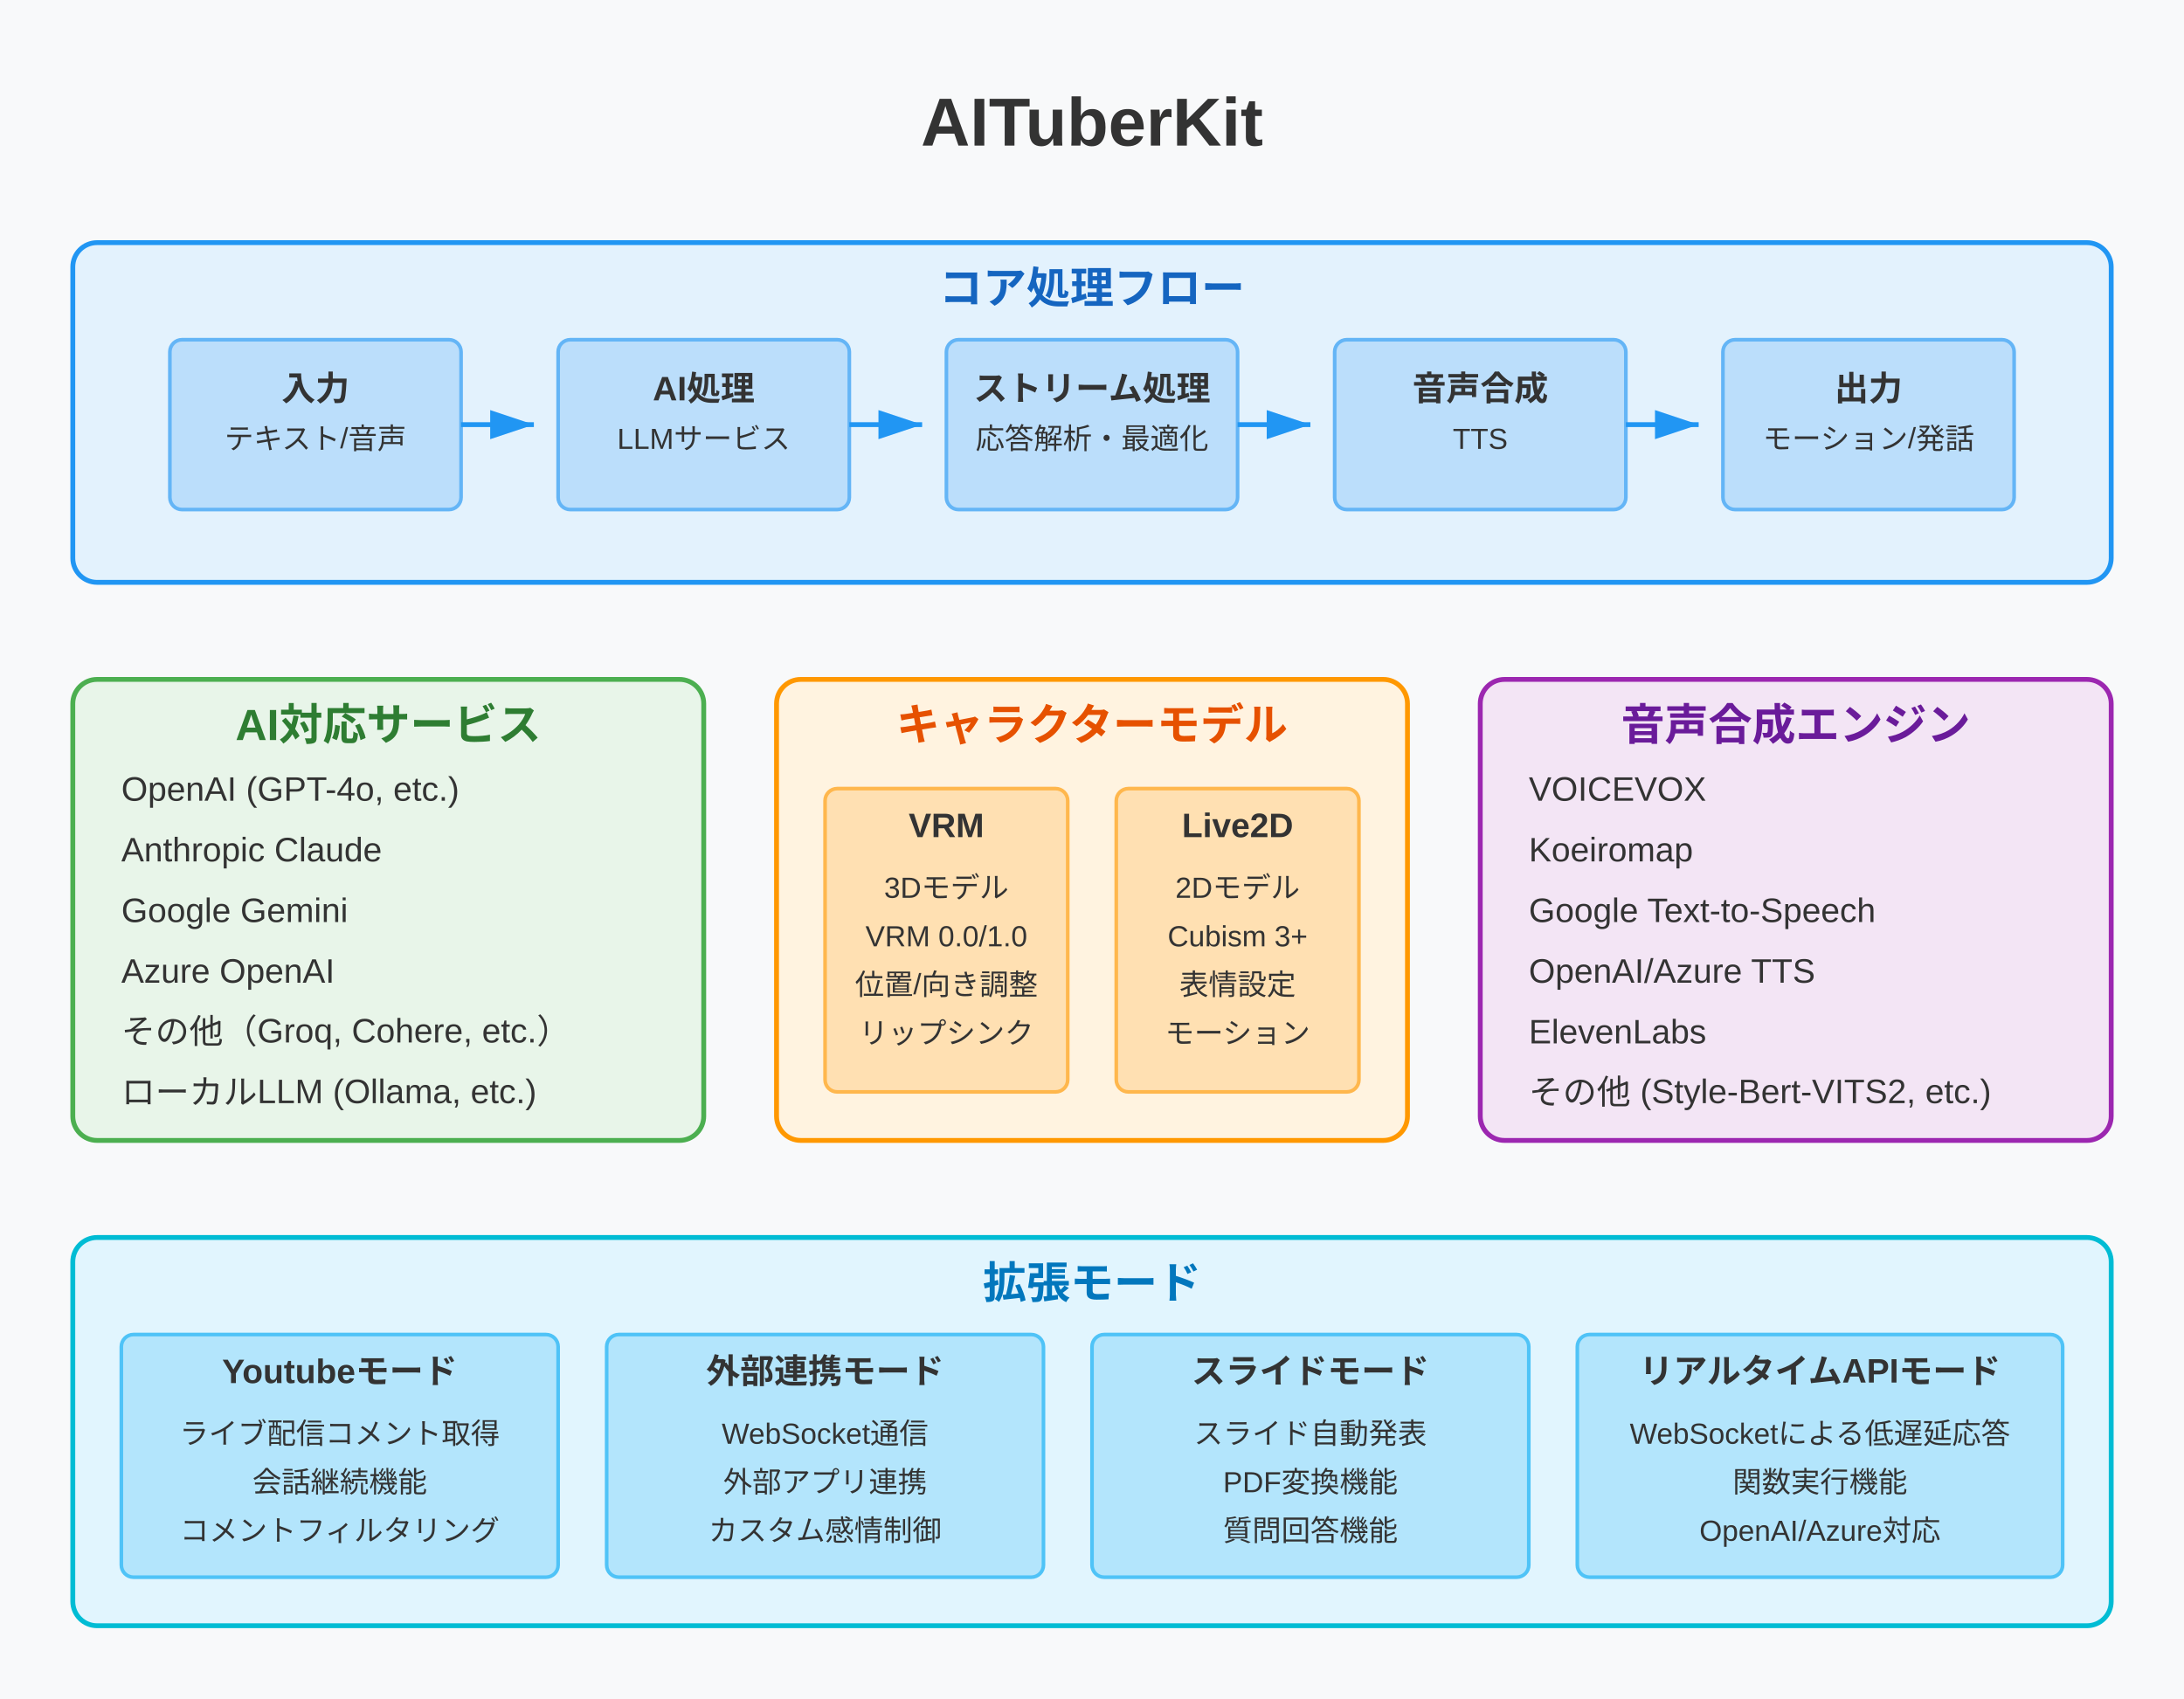
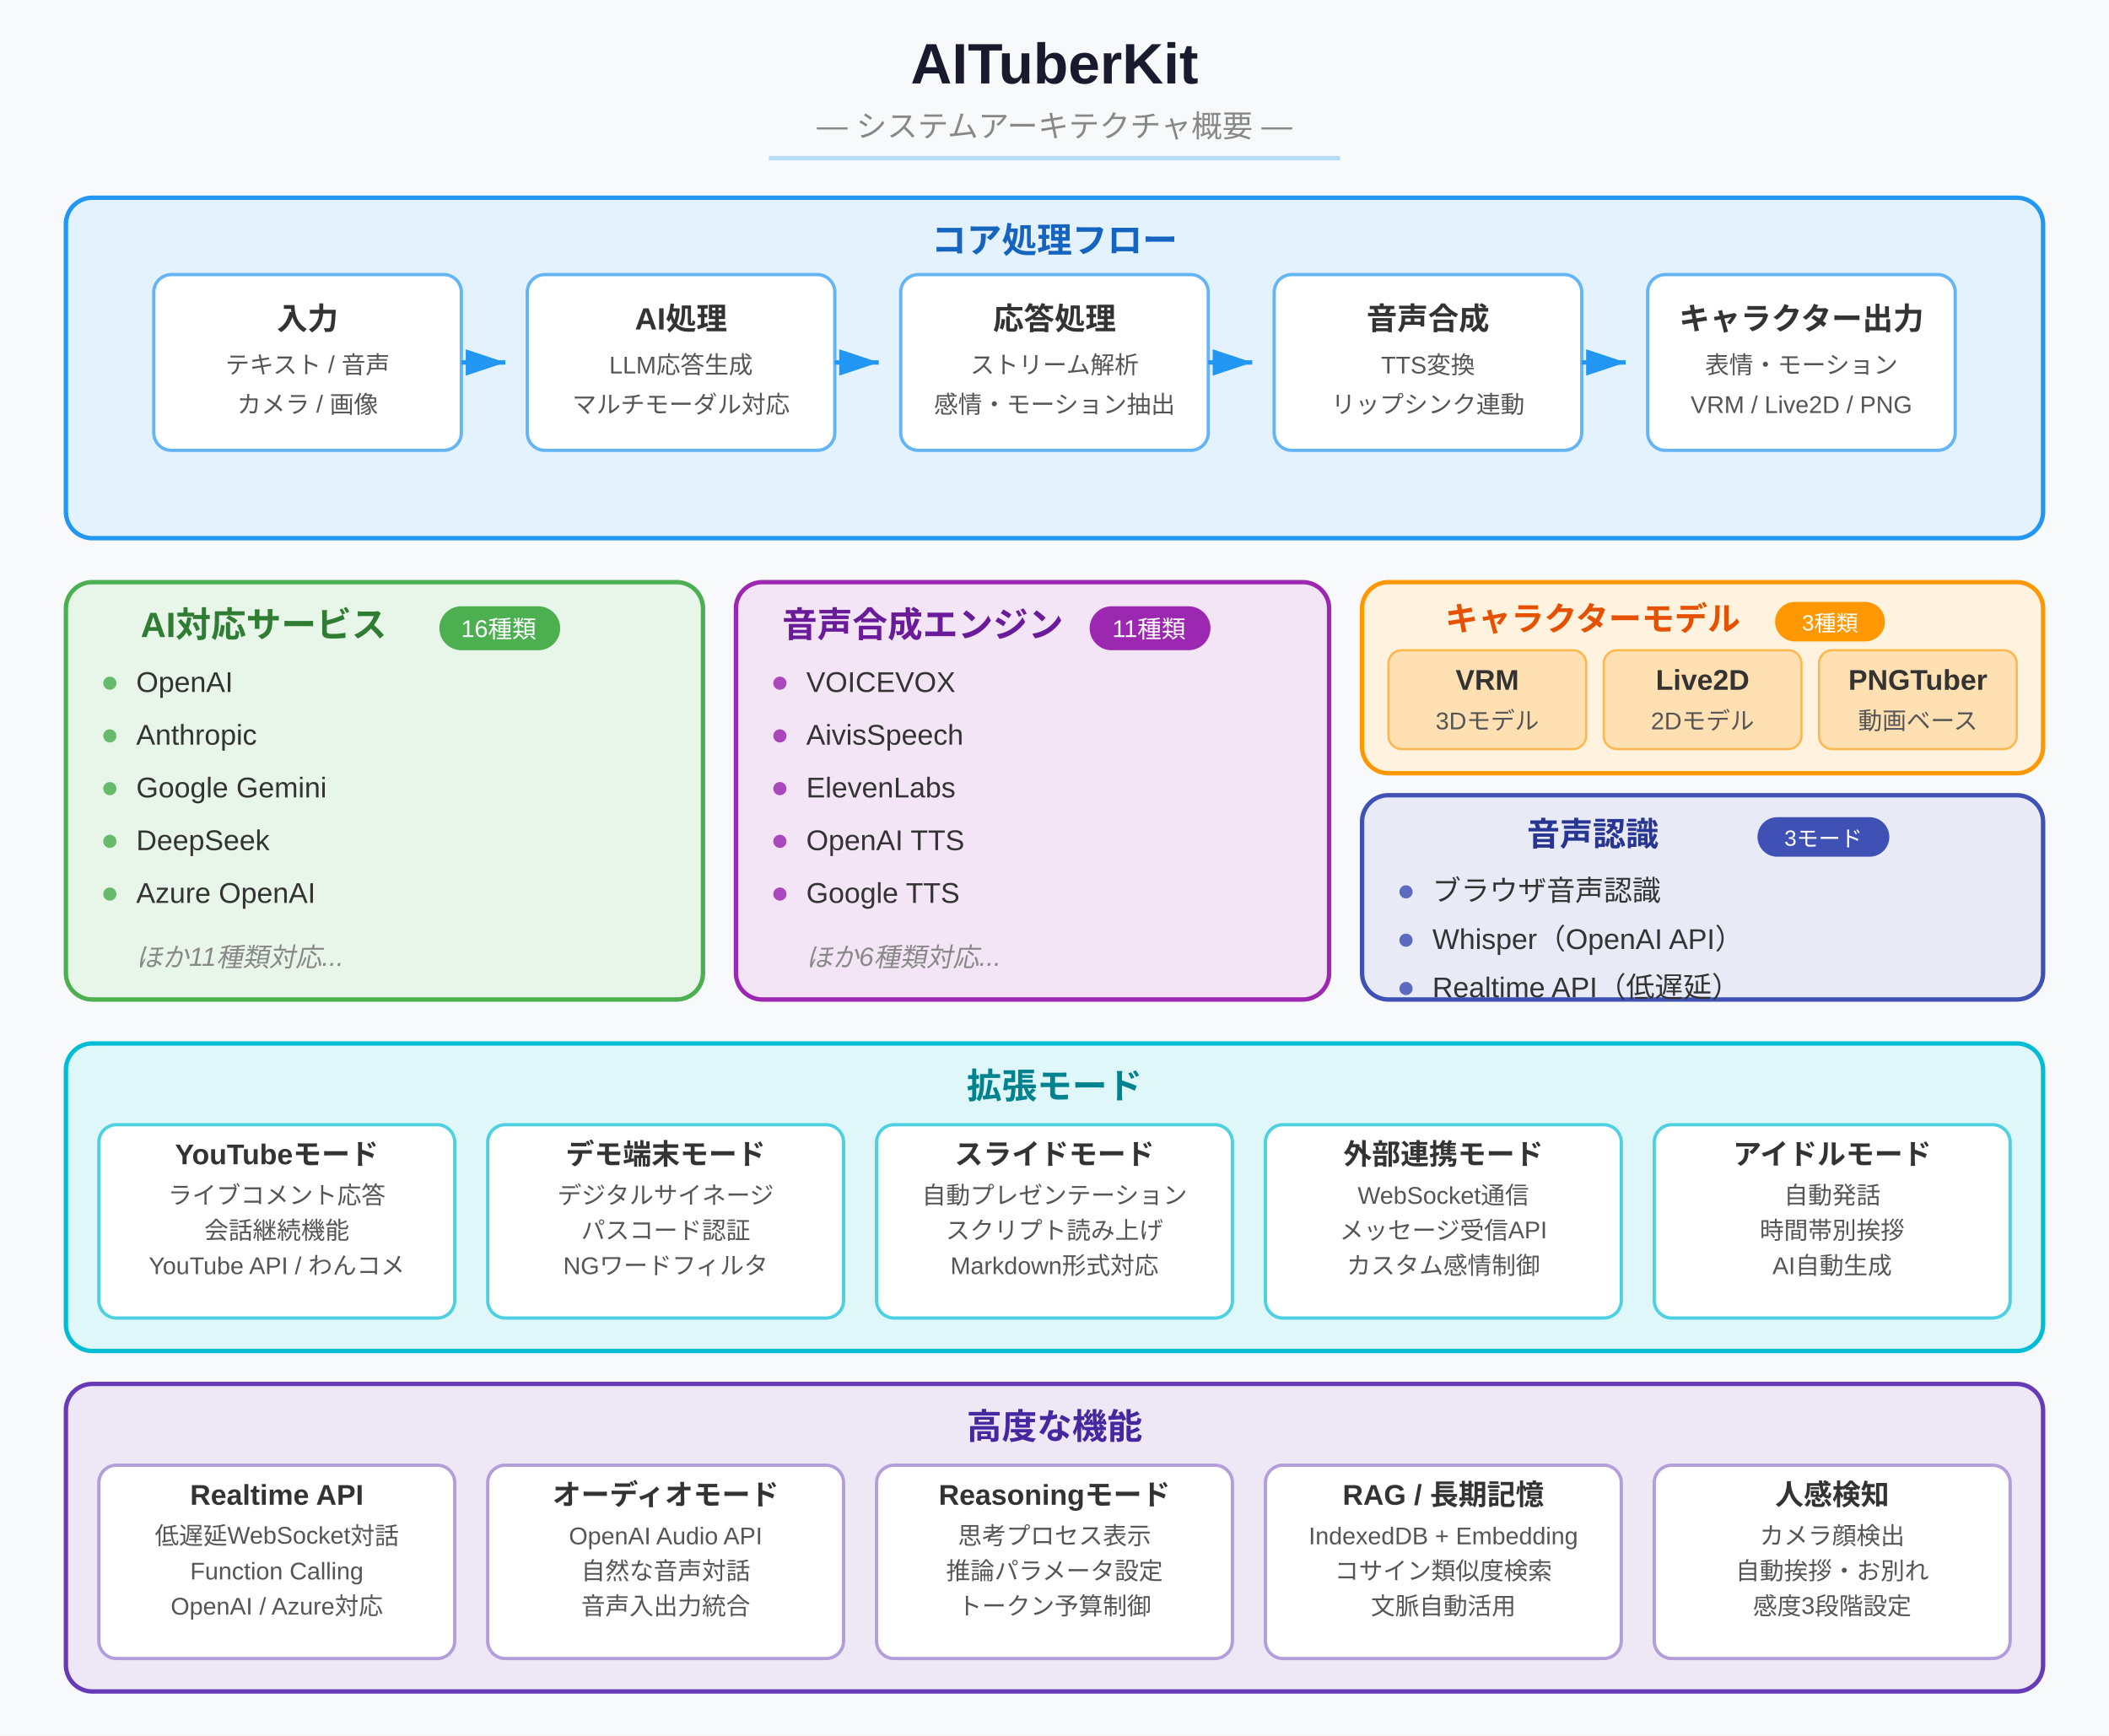
- <svg xmlns="http://www.w3.org/2000/svg" viewBox="0 0 900 700">
-   <rect width="900" height="765" fill="#f8f9fa" />
-   <text x="450" y="60" font-family="Arial, sans-serif" font-size="28" font-weight="bold" text-anchor="middle" fill="#333">AITuberKit</text>
-   <rect x="30" y="100" width="840" height="140" rx="10" ry="10" fill="#e3f2fd" stroke="#2196f3" stroke-width="2" />
-   <text x="450" y="125" font-family="Arial, sans-serif" font-size="18" font-weight="bold" text-anchor="middle" fill="#1565c0">コア処理フロー</text>
-   <rect x="70" y="140" width="120" height="70" rx="5" ry="5" fill="#bbdefb" stroke="#64b5f6" stroke-width="1.5" />
-   <text x="130" y="165" font-family="Arial, sans-serif" font-size="14" font-weight="bold" text-anchor="middle" fill="#333">入力</text>
-   <text x="130" y="185" font-family="Arial, sans-serif" font-size="12" text-anchor="middle" fill="#333">テキスト/音声</text>
-   <rect x="230" y="140" width="120" height="70" rx="5" ry="5" fill="#bbdefb" stroke="#64b5f6" stroke-width="1.5" />
-   <text x="290" y="165" font-family="Arial, sans-serif" font-size="14" font-weight="bold" text-anchor="middle" fill="#333">AI処理</text>
-   <text x="290" y="185" font-family="Arial, sans-serif" font-size="12" text-anchor="middle" fill="#333">LLMサービス</text>
-   <rect x="390" y="140" width="120" height="70" rx="5" ry="5" fill="#bbdefb" stroke="#64b5f6" stroke-width="1.5" />
-   <text x="450" y="165" font-family="Arial, sans-serif" font-size="14" font-weight="bold" text-anchor="middle" fill="#333">ストリーム処理</text>
-   <text x="450" y="185" font-family="Arial, sans-serif" font-size="12" text-anchor="middle" fill="#333">応答解析・最適化</text>
-   <rect x="550" y="140" width="120" height="70" rx="5" ry="5" fill="#bbdefb" stroke="#64b5f6" stroke-width="1.5" />
-   <text x="610" y="165" font-family="Arial, sans-serif" font-size="14" font-weight="bold" text-anchor="middle" fill="#333">音声合成</text>
-   <text x="610" y="185" font-family="Arial, sans-serif" font-size="12" text-anchor="middle" fill="#333">TTS</text>
-   <rect x="710" y="140" width="120" height="70" rx="5" ry="5" fill="#bbdefb" stroke="#64b5f6" stroke-width="1.5" />
-   <text x="770" y="165" font-family="Arial, sans-serif" font-size="14" font-weight="bold" text-anchor="middle" fill="#333">出力</text>
-   <text x="770" y="185" font-family="Arial, sans-serif" font-size="12" text-anchor="middle" fill="#333">モーション/発話</text>
+ <svg xmlns="http://www.w3.org/2000/svg" viewBox="0 0 960 790">
  <defs>
    <marker id="arrow" markerWidth="10" markerHeight="10" refX="9" refY="3" orient="auto" markerUnits="strokeWidth">
      <path d="M0,0 L0,6 L9,3 z" fill="#2196f3" />
    </marker>
  </defs>
-   <line x1="190" y1="175" x2="220" y2="175" stroke="#2196f3" stroke-width="2" marker-end="url(#arrow)" />
-   <line x1="350" y1="175" x2="380" y2="175" stroke="#2196f3" stroke-width="2" marker-end="url(#arrow)" />
-   <line x1="510" y1="175" x2="540" y2="175" stroke="#2196f3" stroke-width="2" marker-end="url(#arrow)" />
-   <line x1="670" y1="175" x2="700" y2="175" stroke="#2196f3" stroke-width="2" marker-end="url(#arrow)" />
-   <rect x="30" y="280" width="260" height="190" rx="10" ry="10" fill="#e8f5e9" stroke="#4caf50" stroke-width="2" />
-   <text x="160" y="305" font-family="Arial, sans-serif" font-size="18" font-weight="bold" text-anchor="middle" fill="#2e7d32">AI対応サービス</text>
-   <text x="50" y="330" font-family="Arial, sans-serif" font-size="14" fill="#333">OpenAI (GPT-4o, etc.)</text>
-   <text x="50" y="355" font-family="Arial, sans-serif" font-size="14" fill="#333">Anthropic Claude</text>
-   <text x="50" y="380" font-family="Arial, sans-serif" font-size="14" fill="#333">Google Gemini</text>
-   <text x="50" y="405" font-family="Arial, sans-serif" font-size="14" fill="#333">Azure OpenAI</text>
-   <text x="50" y="455" font-family="Arial, sans-serif" font-size="14" fill="#333">ローカルLLM (Ollama, etc.)</text>
-   <text x="50" y="430" font-family="Arial, sans-serif" font-size="14" fill="#333">その他（Groq, Cohere, etc.）</text>
-   <rect x="320" y="280" width="260" height="190" rx="10" ry="10" fill="#fff3e0" stroke="#ff9800" stroke-width="2" />
-   <text x="450" y="305" font-family="Arial, sans-serif" font-size="18" font-weight="bold" text-anchor="middle" fill="#e65100">キャラクターモデル</text>
-   <rect x="340" y="325" width="100" height="125" rx="5" ry="5" fill="#ffe0b2" stroke="#ffb74d" stroke-width="1.5" />
-   <text x="390" y="345" font-family="Arial, sans-serif" font-size="14" font-weight="bold" text-anchor="middle" fill="#333">VRM</text>
-   <text x="390" y="370" font-family="Arial, sans-serif" font-size="12" text-anchor="middle" fill="#333">3Dモデル</text>
-   <text x="390" y="390" font-family="Arial, sans-serif" font-size="12" text-anchor="middle" fill="#333">VRM 0.0/1.0</text>
-   <text x="390" y="410" font-family="Arial, sans-serif" font-size="12" text-anchor="middle" fill="#333">位置/向き調整</text>
-   <text x="390" y="430" font-family="Arial, sans-serif" font-size="12" text-anchor="middle" fill="#333">リップシンク</text>
-   <rect x="460" y="325" width="100" height="125" rx="5" ry="5" fill="#ffe0b2" stroke="#ffb74d" stroke-width="1.5" />
-   <text x="510" y="345" font-family="Arial, sans-serif" font-size="14" font-weight="bold" text-anchor="middle" fill="#333">Live2D</text>
-   <text x="510" y="370" font-family="Arial, sans-serif" font-size="12" text-anchor="middle" fill="#333">2Dモデル</text>
-   <text x="510" y="390" font-family="Arial, sans-serif" font-size="12" text-anchor="middle" fill="#333">Cubism 3+</text>
-   <text x="510" y="410" font-family="Arial, sans-serif" font-size="12" text-anchor="middle" fill="#333">表情設定</text>
-   <text x="510" y="430" font-family="Arial, sans-serif" font-size="12" text-anchor="middle" fill="#333">モーション</text>
-   <rect x="610" y="280" width="260" height="190" rx="10" ry="10" fill="#f3e5f5" stroke="#9c27b0" stroke-width="2" />
-   <text x="740" y="305" font-family="Arial, sans-serif" font-size="18" font-weight="bold" text-anchor="middle" fill="#6a1b9a">音声合成エンジン</text>
-   <text x="630" y="330" font-family="Arial, sans-serif" font-size="14" fill="#333">VOICEVOX</text>
-   <text x="630" y="355" font-family="Arial, sans-serif" font-size="14" fill="#333">Koeiromap</text>
-   <text x="630" y="380" font-family="Arial, sans-serif" font-size="14" fill="#333">Google Text-to-Speech</text>
-   <text x="630" y="405" font-family="Arial, sans-serif" font-size="14" fill="#333">OpenAI/Azure TTS</text>
-   <text x="630" y="430" font-family="Arial, sans-serif" font-size="14" fill="#333">ElevenLabs</text>
-   <text x="630" y="455" font-family="Arial, sans-serif" font-size="14" fill="#333">その他 (Style-Bert-VITS2, etc.)</text>
-   <rect x="30" y="510" width="840" height="160" rx="10" ry="10" fill="#e1f5fe" stroke="#00bcd4" stroke-width="2" />
-   <text x="450" y="535" font-family="Arial, sans-serif" font-size="18" font-weight="bold" text-anchor="middle" fill="#0277bd">拡張モード</text>
-   <rect x="50" y="550" width="180" height="100" rx="5" ry="5" fill="#b3e5fc" stroke="#4fc3f7" stroke-width="1.5" />
-   <text x="140" y="570" font-family="Arial, sans-serif" font-size="14" font-weight="bold" text-anchor="middle" fill="#333">Youtubeモード</text>
-   <text x="140" y="595" font-family="Arial, sans-serif" font-size="12" text-anchor="middle" fill="#333">ライブ配信コメント取得</text>
-   <text x="140" y="615" font-family="Arial, sans-serif" font-size="12" text-anchor="middle" fill="#333">会話継続機能</text>
-   <text x="140" y="635" font-family="Arial, sans-serif" font-size="12" text-anchor="middle" fill="#333">コメントフィルタリング</text>
-   <rect x="250" y="550" width="180" height="100" rx="5" ry="5" fill="#b3e5fc" stroke="#4fc3f7" stroke-width="1.5" />
-   <text x="340" y="570" font-family="Arial, sans-serif" font-size="14" font-weight="bold" text-anchor="middle" fill="#333">外部連携モード</text>
-   <text x="340" y="595" font-family="Arial, sans-serif" font-size="12" text-anchor="middle" fill="#333">WebSocket通信</text>
-   <text x="340" y="615" font-family="Arial, sans-serif" font-size="12" text-anchor="middle" fill="#333">外部アプリ連携</text>
-   <text x="340" y="635" font-family="Arial, sans-serif" font-size="12" text-anchor="middle" fill="#333">カスタム感情制御</text>
-   <rect x="450" y="550" width="180" height="100" rx="5" ry="5" fill="#b3e5fc" stroke="#4fc3f7" stroke-width="1.5" />
-   <text x="540" y="570" font-family="Arial, sans-serif" font-size="14" font-weight="bold" text-anchor="middle" fill="#333">スライドモード</text>
-   <text x="540" y="595" font-family="Arial, sans-serif" font-size="12" text-anchor="middle" fill="#333">スライド自動発表</text>
-   <text x="540" y="615" font-family="Arial, sans-serif" font-size="12" text-anchor="middle" fill="#333">PDF変換機能</text>
-   <text x="540" y="635" font-family="Arial, sans-serif" font-size="12" text-anchor="middle" fill="#333">質問回答機能</text>
-   <rect x="650" y="550" width="200" height="100" rx="5" ry="5" fill="#b3e5fc" stroke="#4fc3f7" stroke-width="1.5" />
-   <text x="750" y="570" font-family="Arial, sans-serif" font-size="14" font-weight="bold" text-anchor="middle" fill="#333">リアルタイムAPIモード</text>
-   <text x="750" y="595" font-family="Arial, sans-serif" font-size="12" text-anchor="middle" fill="#333">WebSocketによる低遅延応答</text>
-   <text x="750" y="615" font-family="Arial, sans-serif" font-size="12" text-anchor="middle" fill="#333">関数実行機能</text>
-   <text x="750" y="635" font-family="Arial, sans-serif" font-size="12" text-anchor="middle" fill="#333">OpenAI/Azure対応</text>
+   <rect width="960" height="790" fill="#f8f9fa" />
+   <text x="480" y="38" font-family="Arial, sans-serif" font-size="26" font-weight="bold" text-anchor="middle" fill="#1a1a2e">AITuberKit</text>
+   <text x="480" y="62" font-family="Arial, sans-serif" font-size="14" text-anchor="middle" fill="#888">— システムアーキテクチャ概要 —</text>
+   <line x1="350" y1="72" x2="610" y2="72" stroke="#2196f3" stroke-width="2" stroke-opacity="0.3" />
+   <rect x="30" y="90" width="900" height="155" rx="12" fill="#e3f2fd" stroke="#2196f3" stroke-width="2" />
+   <text x="480" y="115" font-family="Arial, sans-serif" font-size="16" font-weight="bold" text-anchor="middle" fill="#1565c0">コア処理フロー</text>
+   <rect x="70" y="125" width="140" height="80" rx="8" fill="white" stroke="#64b5f6" stroke-width="1.5" />
+   <text x="140" y="150" font-family="Arial, sans-serif" font-size="14" font-weight="bold" text-anchor="middle" fill="#333">入力</text>
+   <text x="140" y="170" font-family="Arial, sans-serif" font-size="11" text-anchor="middle" fill="#555">テキスト / 音声</text>
+   <text x="140" y="188" font-family="Arial, sans-serif" font-size="11" text-anchor="middle" fill="#555">カメラ / 画像</text>
+   <rect x="240" y="125" width="140" height="80" rx="8" fill="white" stroke="#64b5f6" stroke-width="1.5" />
+   <text x="310" y="150" font-family="Arial, sans-serif" font-size="14" font-weight="bold" text-anchor="middle" fill="#333">AI処理</text>
+   <text x="310" y="170" font-family="Arial, sans-serif" font-size="11" text-anchor="middle" fill="#555">LLM応答生成</text>
+   <text x="310" y="188" font-family="Arial, sans-serif" font-size="11" text-anchor="middle" fill="#555">マルチモーダル対応</text>
+   <rect x="410" y="125" width="140" height="80" rx="8" fill="white" stroke="#64b5f6" stroke-width="1.5" />
+   <text x="480" y="150" font-family="Arial, sans-serif" font-size="14" font-weight="bold" text-anchor="middle" fill="#333">応答処理</text>
+   <text x="480" y="170" font-family="Arial, sans-serif" font-size="11" text-anchor="middle" fill="#555">ストリーム解析</text>
+   <text x="480" y="188" font-family="Arial, sans-serif" font-size="11" text-anchor="middle" fill="#555">感情・モーション抽出</text>
+   <rect x="580" y="125" width="140" height="80" rx="8" fill="white" stroke="#64b5f6" stroke-width="1.5" />
+   <text x="650" y="150" font-family="Arial, sans-serif" font-size="14" font-weight="bold" text-anchor="middle" fill="#333">音声合成</text>
+   <text x="650" y="170" font-family="Arial, sans-serif" font-size="11" text-anchor="middle" fill="#555">TTS変換</text>
+   <text x="650" y="188" font-family="Arial, sans-serif" font-size="11" text-anchor="middle" fill="#555">リップシンク連動</text>
+   <rect x="750" y="125" width="140" height="80" rx="8" fill="white" stroke="#64b5f6" stroke-width="1.5" />
+   <text x="820" y="150" font-family="Arial, sans-serif" font-size="14" font-weight="bold" text-anchor="middle" fill="#333">キャラクター出力</text>
+   <text x="820" y="170" font-family="Arial, sans-serif" font-size="11" text-anchor="middle" fill="#555">表情・モーション</text>
+   <text x="820" y="188" font-family="Arial, sans-serif" font-size="11" text-anchor="middle" fill="#555">VRM / Live2D / PNG</text>
+   <line x1="210" y1="165" x2="230" y2="165" stroke="#2196f3" stroke-width="2" marker-end="url(#arrow)" />
+   <line x1="380" y1="165" x2="400" y2="165" stroke="#2196f3" stroke-width="2" marker-end="url(#arrow)" />
+   <line x1="550" y1="165" x2="570" y2="165" stroke="#2196f3" stroke-width="2" marker-end="url(#arrow)" />
+   <line x1="720" y1="165" x2="740" y2="165" stroke="#2196f3" stroke-width="2" marker-end="url(#arrow)" />
+   <rect x="30" y="265" width="290" height="190" rx="12" fill="#e8f5e9" stroke="#4caf50" stroke-width="2" />
+   <text x="120" y="290" font-family="Arial, sans-serif" font-size="16" font-weight="bold" text-anchor="middle" fill="#2e7d32">AI対応サービス</text>
+   <rect x="200" y="276" width="55" height="20" rx="10" fill="#4caf50" />
+   <text x="227" y="290" font-family="Arial, sans-serif" font-size="11" text-anchor="middle" fill="white">16種類</text>
+   <circle cx="50" cy="311" r="3" fill="#66bb6a" />
+   <text x="62" y="315" font-family="Arial, sans-serif" font-size="13" fill="#333">OpenAI</text>
+   <circle cx="50" cy="335" r="3" fill="#66bb6a" />
+   <text x="62" y="339" font-family="Arial, sans-serif" font-size="13" fill="#333">Anthropic</text>
+   <circle cx="50" cy="359" r="3" fill="#66bb6a" />
+   <text x="62" y="363" font-family="Arial, sans-serif" font-size="13" fill="#333">Google Gemini</text>
+   <circle cx="50" cy="383" r="3" fill="#66bb6a" />
+   <text x="62" y="387" font-family="Arial, sans-serif" font-size="13" fill="#333">DeepSeek</text>
+   <circle cx="50" cy="407" r="3" fill="#66bb6a" />
+   <text x="62" y="411" font-family="Arial, sans-serif" font-size="13" fill="#333">Azure OpenAI</text>
+   <text x="62" y="440" font-family="Arial, sans-serif" font-size="12" font-style="italic" fill="#888">ほか11種類対応...</text>
+   <rect x="335" y="265" width="270" height="190" rx="12" fill="#f3e5f5" stroke="#9c27b0" stroke-width="2" />
+   <text x="420" y="290" font-family="Arial, sans-serif" font-size="16" font-weight="bold" text-anchor="middle" fill="#6a1b9a">音声合成エンジン</text>
+   <rect x="496" y="276" width="55" height="20" rx="10" fill="#9c27b0" />
+   <text x="523" y="290" font-family="Arial, sans-serif" font-size="11" text-anchor="middle" fill="white">11種類</text>
+   <circle cx="355" cy="311" r="3" fill="#ab47bc" />
+   <text x="367" y="315" font-family="Arial, sans-serif" font-size="13" fill="#333">VOICEVOX</text>
+   <circle cx="355" cy="335" r="3" fill="#ab47bc" />
+   <text x="367" y="339" font-family="Arial, sans-serif" font-size="13" fill="#333">AivisSpeech</text>
+   <circle cx="355" cy="359" r="3" fill="#ab47bc" />
+   <text x="367" y="363" font-family="Arial, sans-serif" font-size="13" fill="#333">ElevenLabs</text>
+   <circle cx="355" cy="383" r="3" fill="#ab47bc" />
+   <text x="367" y="387" font-family="Arial, sans-serif" font-size="13" fill="#333">OpenAI TTS</text>
+   <circle cx="355" cy="407" r="3" fill="#ab47bc" />
+   <text x="367" y="411" font-family="Arial, sans-serif" font-size="13" fill="#333">Google TTS</text>
+   <text x="367" y="440" font-family="Arial, sans-serif" font-size="12" font-style="italic" fill="#888">ほか6種類対応...</text>
+   <rect x="620" y="265" width="310" height="87" rx="12" fill="#fff3e0" stroke="#ff9800" stroke-width="2" />
+   <text x="725" y="287" font-family="Arial, sans-serif" font-size="15" font-weight="bold" text-anchor="middle" fill="#e65100">キャラクターモデル</text>
+   <rect x="808" y="274" width="50" height="18" rx="9" fill="#ff9800" />
+   <text x="833" y="287" font-family="Arial, sans-serif" font-size="10" text-anchor="middle" fill="white">3種類</text>
+   <rect x="632" y="296" width="90" height="45" rx="6" fill="#ffe0b2" stroke="#ffb74d" stroke-width="1" />
+   <text x="677" y="314" font-family="Arial, sans-serif" font-size="13" font-weight="bold" text-anchor="middle" fill="#333">VRM</text>
+   <text x="677" y="332" font-family="Arial, sans-serif" font-size="11" text-anchor="middle" fill="#555">3Dモデル</text>
+   <rect x="730" y="296" width="90" height="45" rx="6" fill="#ffe0b2" stroke="#ffb74d" stroke-width="1" />
+   <text x="775" y="314" font-family="Arial, sans-serif" font-size="13" font-weight="bold" text-anchor="middle" fill="#333">Live2D</text>
+   <text x="775" y="332" font-family="Arial, sans-serif" font-size="11" text-anchor="middle" fill="#555">2Dモデル</text>
+   <rect x="828" y="296" width="90" height="45" rx="6" fill="#ffe0b2" stroke="#ffb74d" stroke-width="1" />
+   <text x="873" y="314" font-family="Arial, sans-serif" font-size="13" font-weight="bold" text-anchor="middle" fill="#333">PNGTuber</text>
+   <text x="873" y="332" font-family="Arial, sans-serif" font-size="11" text-anchor="middle" fill="#555">動画ベース</text>
+   <rect x="620" y="362" width="310" height="93" rx="12" fill="#e8eaf6" stroke="#3f51b5" stroke-width="2" />
+   <text x="725" y="385" font-family="Arial, sans-serif" font-size="15" font-weight="bold" text-anchor="middle" fill="#283593">音声認識</text>
+   <rect x="800" y="372" width="60" height="18" rx="9" fill="#3f51b5" />
+   <text x="830" y="385" font-family="Arial, sans-serif" font-size="10" text-anchor="middle" fill="white">3モード</text>
+   <circle cx="640" cy="406" r="3" fill="#5c6bc0" />
+   <text x="652" y="410" font-family="Arial, sans-serif" font-size="13" fill="#333">ブラウザ音声認識</text>
+   <circle cx="640" cy="428" r="3" fill="#5c6bc0" />
+   <text x="652" y="432" font-family="Arial, sans-serif" font-size="13" fill="#333">Whisper（OpenAI API）</text>
+   <circle cx="640" cy="450" r="3" fill="#5c6bc0" />
+   <text x="652" y="454" font-family="Arial, sans-serif" font-size="13" fill="#333">Realtime API（低遅延）</text>
+   <rect x="30" y="475" width="900" height="140" rx="12" fill="#e0f7fa" stroke="#00bcd4" stroke-width="2" />
+   <text x="480" y="500" font-family="Arial, sans-serif" font-size="16" font-weight="bold" text-anchor="middle" fill="#00838f">拡張モード</text>
+   <rect x="45" y="512" width="162" height="88" rx="8" fill="white" stroke="#4dd0e1" stroke-width="1.5" />
+   <text x="126" y="530" font-family="Arial, sans-serif" font-size="13" font-weight="bold" text-anchor="middle" fill="#333">YouTubeモード</text>
+   <text x="126" y="548" font-family="Arial, sans-serif" font-size="11" text-anchor="middle" fill="#555">ライブコメント応答</text>
+   <text x="126" y="564" font-family="Arial, sans-serif" font-size="11" text-anchor="middle" fill="#555">会話継続機能</text>
+   <text x="126" y="580" font-family="Arial, sans-serif" font-size="11" text-anchor="middle" fill="#555">YouTube API / わんコメ</text>
+   <rect x="222" y="512" width="162" height="88" rx="8" fill="white" stroke="#4dd0e1" stroke-width="1.5" />
+   <text x="303" y="530" font-family="Arial, sans-serif" font-size="13" font-weight="bold" text-anchor="middle" fill="#333">デモ端末モード</text>
+   <text x="303" y="548" font-family="Arial, sans-serif" font-size="11" text-anchor="middle" fill="#555">デジタルサイネージ</text>
+   <text x="303" y="564" font-family="Arial, sans-serif" font-size="11" text-anchor="middle" fill="#555">パスコード認証</text>
+   <text x="303" y="580" font-family="Arial, sans-serif" font-size="11" text-anchor="middle" fill="#555">NGワードフィルタ</text>
+   <rect x="399" y="512" width="162" height="88" rx="8" fill="white" stroke="#4dd0e1" stroke-width="1.5" />
+   <text x="480" y="530" font-family="Arial, sans-serif" font-size="13" font-weight="bold" text-anchor="middle" fill="#333">スライドモード</text>
+   <text x="480" y="548" font-family="Arial, sans-serif" font-size="11" text-anchor="middle" fill="#555">自動プレゼンテーション</text>
+   <text x="480" y="564" font-family="Arial, sans-serif" font-size="11" text-anchor="middle" fill="#555">スクリプト読み上げ</text>
+   <text x="480" y="580" font-family="Arial, sans-serif" font-size="11" text-anchor="middle" fill="#555">Markdown形式対応</text>
+   <rect x="576" y="512" width="162" height="88" rx="8" fill="white" stroke="#4dd0e1" stroke-width="1.5" />
+   <text x="657" y="530" font-family="Arial, sans-serif" font-size="13" font-weight="bold" text-anchor="middle" fill="#333">外部連携モード</text>
+   <text x="657" y="548" font-family="Arial, sans-serif" font-size="11" text-anchor="middle" fill="#555">WebSocket通信</text>
+   <text x="657" y="564" font-family="Arial, sans-serif" font-size="11" text-anchor="middle" fill="#555">メッセージ受信API</text>
+   <text x="657" y="580" font-family="Arial, sans-serif" font-size="11" text-anchor="middle" fill="#555">カスタム感情制御</text>
+   <rect x="753" y="512" width="162" height="88" rx="8" fill="white" stroke="#4dd0e1" stroke-width="1.5" />
+   <text x="834" y="530" font-family="Arial, sans-serif" font-size="13" font-weight="bold" text-anchor="middle" fill="#333">アイドルモード</text>
+   <text x="834" y="548" font-family="Arial, sans-serif" font-size="11" text-anchor="middle" fill="#555">自動発話</text>
+   <text x="834" y="564" font-family="Arial, sans-serif" font-size="11" text-anchor="middle" fill="#555">時間帯別挨拶</text>
+   <text x="834" y="580" font-family="Arial, sans-serif" font-size="11" text-anchor="middle" fill="#555">AI自動生成</text>
+   <rect x="30" y="630" width="900" height="140" rx="12" fill="#ede7f6" stroke="#673ab7" stroke-width="2" />
+   <text x="480" y="655" font-family="Arial, sans-serif" font-size="16" font-weight="bold" text-anchor="middle" fill="#4527a0">高度な機能</text>
+   <rect x="45" y="667" width="162" height="88" rx="8" fill="white" stroke="#b39ddb" stroke-width="1.5" />
+   <text x="126" y="685" font-family="Arial, sans-serif" font-size="13" font-weight="bold" text-anchor="middle" fill="#333">Realtime API</text>
+   <text x="126" y="703" font-family="Arial, sans-serif" font-size="11" text-anchor="middle" fill="#555">低遅延WebSocket対話</text>
+   <text x="126" y="719" font-family="Arial, sans-serif" font-size="11" text-anchor="middle" fill="#555">Function Calling</text>
+   <text x="126" y="735" font-family="Arial, sans-serif" font-size="11" text-anchor="middle" fill="#555">OpenAI / Azure対応</text>
+   <rect x="222" y="667" width="162" height="88" rx="8" fill="white" stroke="#b39ddb" stroke-width="1.5" />
+   <text x="303" y="685" font-family="Arial, sans-serif" font-size="13" font-weight="bold" text-anchor="middle" fill="#333">オーディオモード</text>
+   <text x="303" y="703" font-family="Arial, sans-serif" font-size="11" text-anchor="middle" fill="#555">OpenAI Audio API</text>
+   <text x="303" y="719" font-family="Arial, sans-serif" font-size="11" text-anchor="middle" fill="#555">自然な音声対話</text>
+   <text x="303" y="735" font-family="Arial, sans-serif" font-size="11" text-anchor="middle" fill="#555">音声入出力統合</text>
+   <rect x="399" y="667" width="162" height="88" rx="8" fill="white" stroke="#b39ddb" stroke-width="1.5" />
+   <text x="480" y="685" font-family="Arial, sans-serif" font-size="13" font-weight="bold" text-anchor="middle" fill="#333">Reasoningモード</text>
+   <text x="480" y="703" font-family="Arial, sans-serif" font-size="11" text-anchor="middle" fill="#555">思考プロセス表示</text>
+   <text x="480" y="719" font-family="Arial, sans-serif" font-size="11" text-anchor="middle" fill="#555">推論パラメータ設定</text>
+   <text x="480" y="735" font-family="Arial, sans-serif" font-size="11" text-anchor="middle" fill="#555">トークン予算制御</text>
+   <rect x="576" y="667" width="162" height="88" rx="8" fill="white" stroke="#b39ddb" stroke-width="1.5" />
+   <text x="657" y="685" font-family="Arial, sans-serif" font-size="13" font-weight="bold" text-anchor="middle" fill="#333">RAG / 長期記憶</text>
+   <text x="657" y="703" font-family="Arial, sans-serif" font-size="11" text-anchor="middle" fill="#555">IndexedDB + Embedding</text>
+   <text x="657" y="719" font-family="Arial, sans-serif" font-size="11" text-anchor="middle" fill="#555">コサイン類似度検索</text>
+   <text x="657" y="735" font-family="Arial, sans-serif" font-size="11" text-anchor="middle" fill="#555">文脈自動活用</text>
+   <rect x="753" y="667" width="162" height="88" rx="8" fill="white" stroke="#b39ddb" stroke-width="1.5" />
+   <text x="834" y="685" font-family="Arial, sans-serif" font-size="13" font-weight="bold" text-anchor="middle" fill="#333">人感検知</text>
+   <text x="834" y="703" font-family="Arial, sans-serif" font-size="11" text-anchor="middle" fill="#555">カメラ顔検出</text>
+   <text x="834" y="719" font-family="Arial, sans-serif" font-size="11" text-anchor="middle" fill="#555">自動挨拶・お別れ</text>
+   <text x="834" y="735" font-family="Arial, sans-serif" font-size="11" text-anchor="middle" fill="#555">感度3段階設定</text>
</svg>
